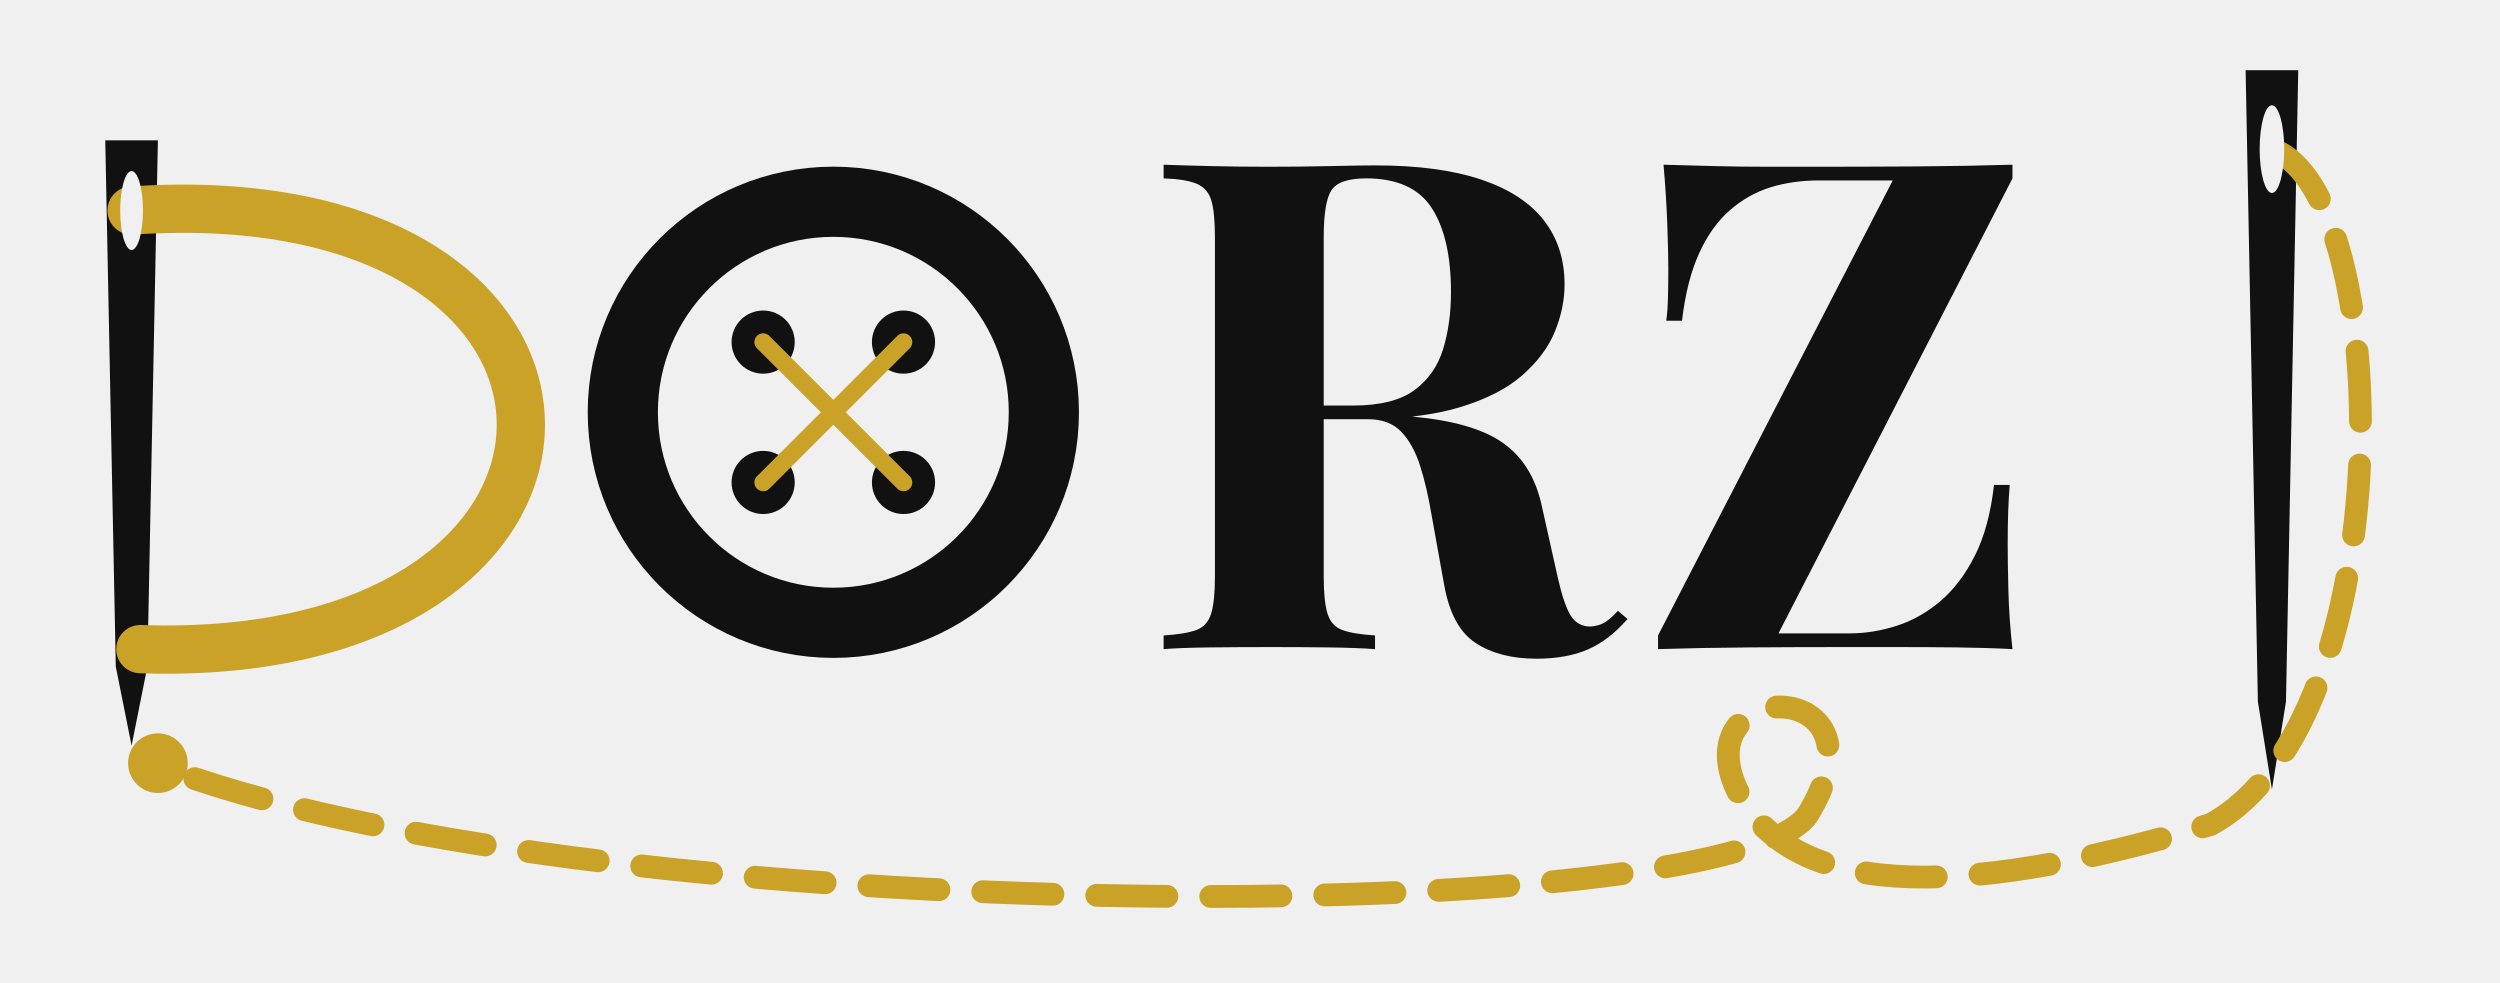
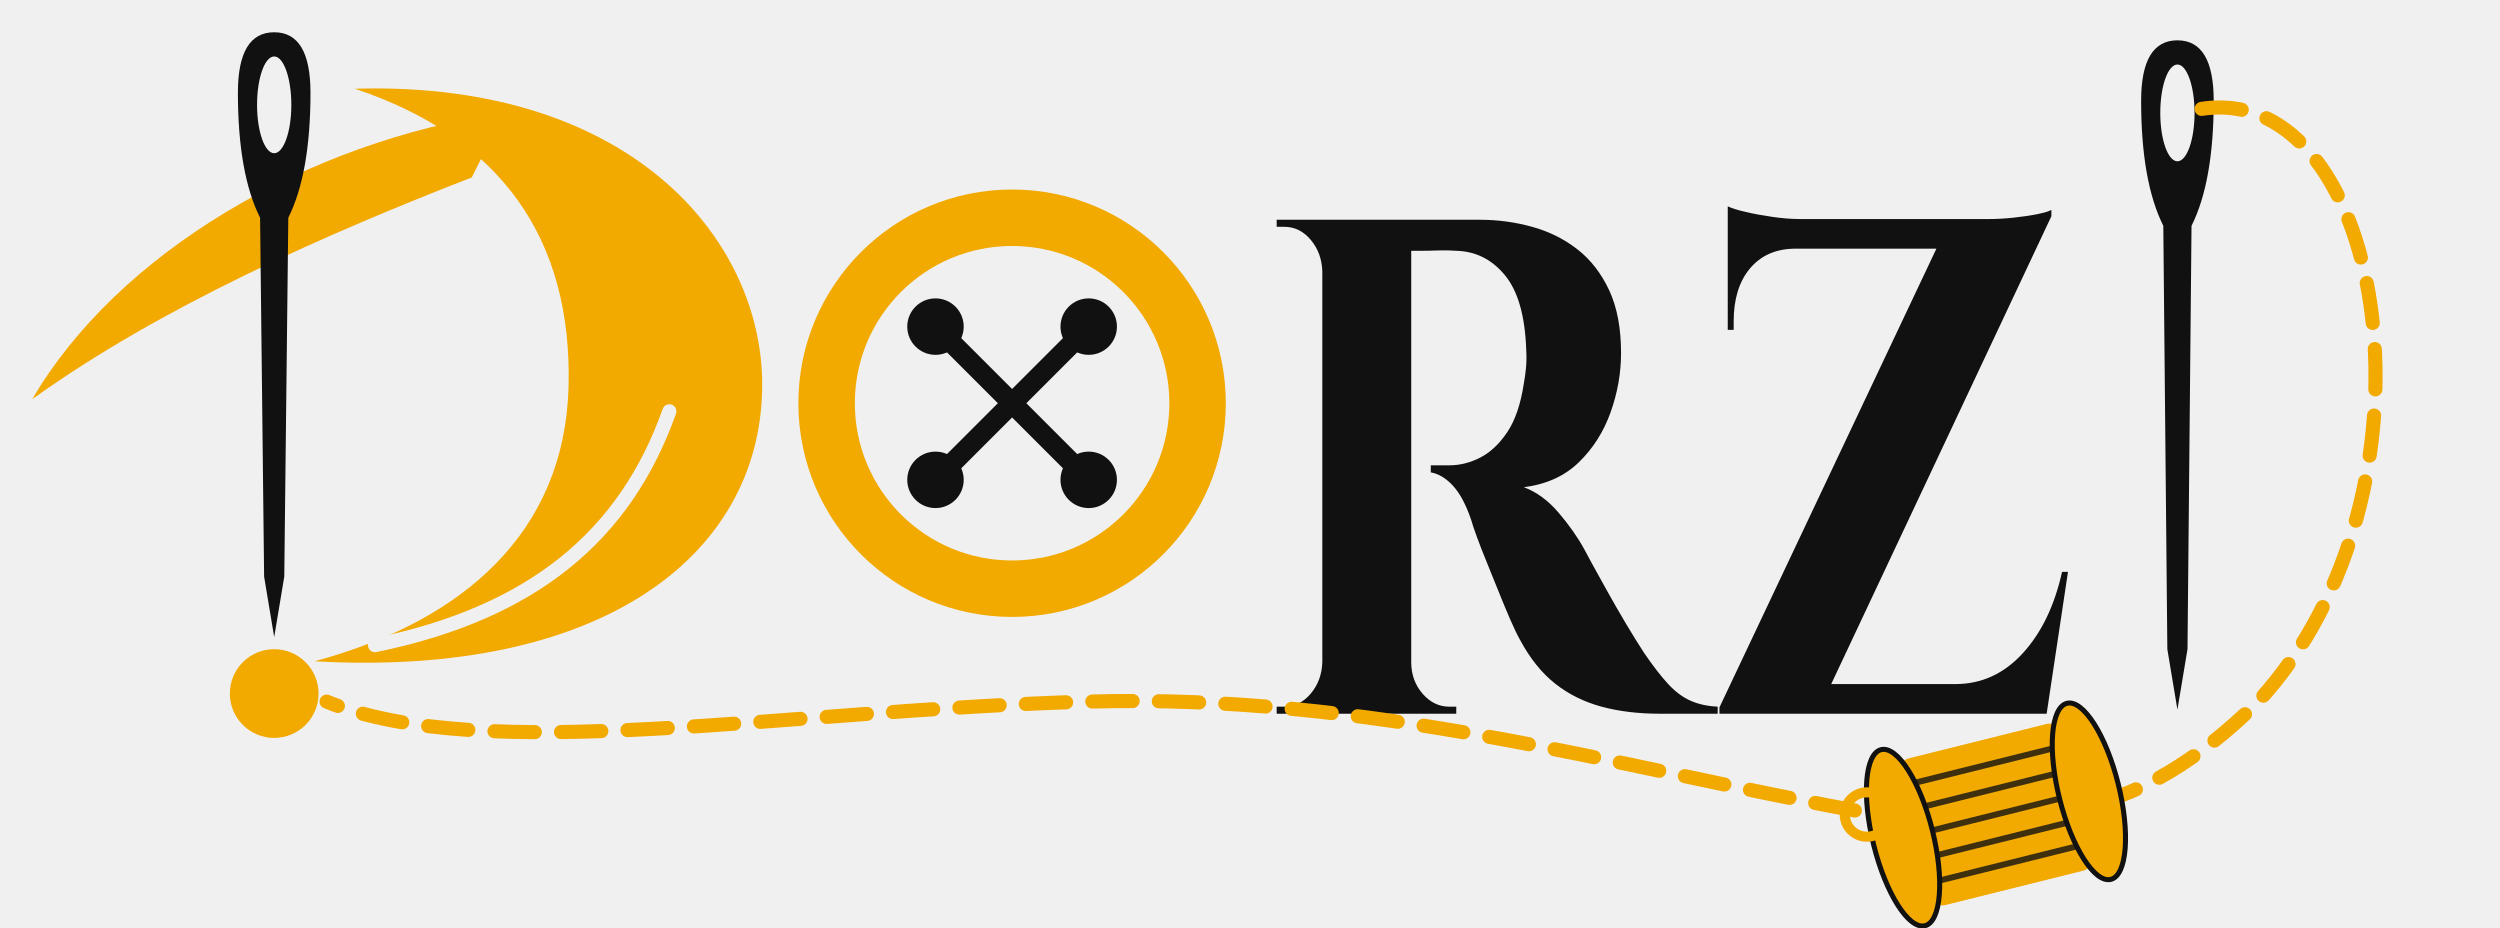
- <svg xmlns="http://www.w3.org/2000/svg" viewBox="10 18 285 112" width="1140" height="448">
+ <svg xmlns="http://www.w3.org/2000/svg" viewBox="20 396 1240 460" width="1240" height="460">
  <defs>
-     <mask id="eyes">
-       <rect x="0" y="0" width="300" height="130" fill="#fff" />
-       <ellipse cx="25" cy="42" rx="1.3" ry="4.5" fill="#000" />
-       <ellipse cx="269" cy="35" rx="1.4" ry="5" fill="#000" />
+     <mask id="cut">
+       <rect x="0" y="0" width="1300" height="1000" fill="#fff" />
+       <ellipse cx="156" cy="448" rx="8.5" ry="24" fill="#000" />
+       <ellipse cx="1100" cy="452" rx="8.5" ry="24" fill="#000" />
+       <path d="M 206 716 C 284 700, 330 662, 352 600" fill="none" stroke="#000" stroke-width="7" stroke-linecap="round" />
    </mask>
  </defs>
-   <g mask="url(#eyes)">
-     <path d="M22 34 h6 l-1.2 60 l-1.8 9 l-1.8 -9 z" fill="#111111" />
-     <path d="M25 42 C 84 38, 84 94, 26 92" fill="none" stroke="#C9A227" stroke-width="5.5" stroke-linecap="round" />
-     <circle cx="105" cy="65" r="24" fill="none" stroke="#111111" stroke-width="8" />
-     <g fill="#111111">
-       <circle cx="97" cy="57" r="3.6" />
-       <circle cx="113" cy="57" r="3.6" />
-       <circle cx="97" cy="73" r="3.6" />
-       <circle cx="113" cy="73" r="3.6" />
+   <g mask="url(#cut)">
+     <path d="M 270 452 C 172 466, 78 522, 36 594 C 100 548, 182 512, 254 484 Z" fill="#F2A900" />
+     <path d="M 138 442 Q 138 412 156 412 Q 174 412 174 442 Q 174 482 163 504 L 161 682 L 156 712 L 151 682 L 149 504 Q 138 482 138 442 Z" fill="#111111" />
+     <path d="M 196 440 C 336 436, 400 518, 398 590 C 396 672, 318 732, 176 724 C 250 704, 300 660, 302 588 C 304 514, 268 464, 196 440 Z" fill="#F2A900" />
+     <path d="M 1082 446 Q 1082 416 1100 416 Q 1118 416 1118 446 Q 1118 486 1107 508 L 1105 718 L 1100 748 L 1095 718 L 1093 508 Q 1082 486 1082 446 Z" fill="#111111" />
+   </g>
+   <circle cx="156" cy="740" r="22" fill="#F2A900" />
+   <circle cx="522" cy="596" r="92" fill="none" stroke="#F2A900" stroke-width="28" />
+   <path d="M 484 558 L 560 634 M 560 558 L 484 634" stroke="#111111" stroke-width="10" stroke-linecap="round" />
+   <g fill="#111111">
+     <circle cx="484" cy="558" r="14" />
+     <circle cx="560" cy="558" r="14" />
+     <circle cx="484" cy="634" r="14" />
+     <circle cx="560" cy="634" r="14" />
+   </g>
+   <path d="M716.146 505.0H754.072Q767.302 505.0 779.944 508.5Q792.586 512.0 802.435 519.7Q812.284 527.4 818.164 540.0Q824.044 552.6 824.044 571.15Q824.044 585.85 818.899 600.375Q813.754 614.9 803.17 625.225Q792.586 635.55 775.828 637.65Q785.236 641.15 793.027 650.25Q800.818 659.35 805.816 668.45Q806.11 669.15 809.197 674.75Q812.284 680.35 816.841 688.575Q821.398 696.8 826.396 705.2Q831.394 713.6 835.51 719.9Q841.978 729.35 847.27 735.125Q852.562 740.9 858.442 743.525Q864.322 746.15 871.966 746.5V750.0H843.154Q827.278 750.0 814.342 746.5Q801.406 743.0 791.41 735.125Q781.414 727.25 774.064 713.6Q771.712 709.4 768.919 702.925Q766.126 696.45 763.186 689.1Q760.246 681.75 757.453 674.925Q754.66 668.1 752.602 662.5Q750.544 656.9 749.662 653.75Q745.84 642.55 740.695 636.95Q735.55 631.35 729.67 630.3V626.8Q730.552 626.8 733.198 626.8Q735.844 626.8 738.784 626.8Q746.722 626.8 754.219 622.95Q761.716 619.1 767.596 610.35Q773.476 601.6 775.828 586.2Q776.416 583.05 776.857 578.85Q777.298 574.65 777.004 569.4Q776.122 544.2 766.42 532.475Q756.718 520.75 742.312 520.4Q738.196 520.05 733.345 520.225Q728.494 520.4 724.525 520.4Q720.556 520.4 719.086 520.4Q719.086 520.05 718.351 516.375Q717.616 512.7 716.881 508.85Q716.146 505.0 716.146 505.0ZM719.968 505.0V750.0H675.868V505.0ZM676.75 724.45V750.0H653.23V746.5Q653.524 746.5 655.141 746.5Q656.758 746.5 657.052 746.5Q664.696 746.5 670.135 740.025Q675.574 733.55 675.868 724.45ZM676.75 530.55H675.868Q675.574 521.45 670.135 514.975Q664.696 508.5 657.052 508.5Q656.758 508.5 655.141 508.5Q653.524 508.5 653.23 508.5V505.0H676.75ZM719.086 724.45H719.968Q719.968 733.55 725.554 740.025Q731.14 746.5 738.784 746.5Q739.372 746.5 740.842 746.5Q742.312 746.5 742.312 746.5V750.0H719.086Z M1037.488 500.1Q1037.488 500.1 1037.488 501.675Q1037.488 503.25 1037.488 503.25L921.358 750.0H872.848V746.85L980.452 519.35H876.964V504.65H1006.324Q1012.204 504.65 1018.819 503.95Q1025.434 503.25 1030.579 502.2Q1035.724 501.15 1037.488 500.1ZM1034.254 735.3 1032.49 750.0H893.428V735.3ZM1045.72 679.65 1035.136 750.0H981.334L985.156 738.8L989.86 735.3Q1009.264 735.3 1023.229 720.075Q1037.194 704.85 1042.78 679.65ZM909.598 519.35Q895.78 519.7 887.842 529.325Q879.904 538.95 879.904 555.4V559.6H876.964V518.3H909.598ZM876.964 498.35Q879.904 499.75 885.931 501.15Q891.958 502.55 899.308 503.6Q906.658 504.65 912.832 504.65L876.964 508.5Z" fill="#111111" />
+   <path d="M 1112 450 C 1204 436, 1236 640, 1140 744 C 1110 774, 1080 790, 1060 794" stroke="#F2A900" stroke-width="7" stroke-linecap="round" stroke-dasharray="20 13" fill="none" />
+   <path d="M 940 798 C 820 776, 700 740, 560 744 C 410 748, 260 776, 182 744" stroke="#F2A900" stroke-width="7" stroke-linecap="round" stroke-dasharray="20 13" fill="none" />
+   <g transform="rotate(-14 1010 800) translate(1010 800) scale(1.25) translate(-1010 -800)">
+     <rect x="976" y="770" width="68" height="60" rx="6" fill="#F2A900" />
+     <g stroke="#111111" stroke-width="2.4" opacity=".8">
+       <path d="M 980 780 H 1040 M 980 790 H 1040 M 980 800 H 1040 M 980 810 H 1040 M 980 820 H 1040" />
    </g>
-     <path d="M97 57 L113 73 M113 57 L97 73" stroke="#C9A227" stroke-width="2" stroke-linecap="round" />
-     <path d="M142.652 36.776Q144.602 36.854 147.917 36.932Q151.232 37.01 154.508 37.01Q158.252 37.01 161.762 36.932Q165.272 36.854 166.754 36.854Q174.008 36.854 178.805 38.453Q183.602 40.052 185.981 43.094Q188.36 46.136 188.36 50.426Q188.36 53.078 187.268 55.769Q186.176 58.46 183.563 60.761Q180.95 63.062 176.426 64.427Q171.902 65.792 165.038 65.792H157.55V64.232H164.258Q168.86 64.232 171.239 62.477Q173.618 60.722 174.515 57.797Q175.412 54.872 175.412 51.284Q175.412 45.122 173.228 41.729Q171.044 38.336 165.74 38.336Q162.698 38.336 161.801 39.662Q160.904 40.988 160.904 45.044V83.732Q160.904 86.54 161.333 87.944Q161.762 89.348 163.01 89.816Q164.258 90.284 166.754 90.44V92.0Q164.648 91.844 161.45 91.805Q158.252 91.766 154.976 91.766Q151.232 91.766 147.917 91.805Q144.602 91.844 142.652 92.0V90.44Q145.148 90.284 146.396 89.816Q147.644 89.348 148.073 87.944Q148.502 86.54 148.502 83.732V45.044Q148.502 42.158 148.073 40.793Q147.644 39.428 146.357 38.921Q145.07 38.414 142.652 38.336ZM157.394 64.466Q160.748 64.544 163.205 64.778Q165.662 65.012 167.534 65.207Q169.406 65.402 170.888 65.48Q177.986 66.104 181.379 68.522Q184.772 70.94 185.786 75.776L187.58 83.81Q188.282 86.93 189.062 88.178Q189.842 89.426 191.324 89.426Q192.338 89.348 193.001 88.919Q193.664 88.49 194.444 87.632L195.536 88.568Q193.43 90.986 191.012 92.039Q188.594 93.092 185.162 93.092Q180.95 93.092 178.22 91.298Q175.49 89.504 174.632 84.668L173.228 76.868Q172.682 73.592 171.902 71.135Q171.122 68.678 169.757 67.235Q168.392 65.792 165.974 65.792H157.55Z M239.422 36.776V38.336L212.746 90.206H220.858Q223.51 90.206 226.201 89.348Q228.892 88.49 231.193 86.54Q233.494 84.59 235.132 81.353Q236.77 78.116 237.316 73.28H239.11Q238.876 75.932 238.876 80.144Q238.876 81.938 238.954 85.214Q239.032 88.49 239.422 92.0Q236.536 91.844 233.104 91.805Q229.672 91.766 226.279 91.766Q222.886 91.766 220.0 91.766Q214.93 91.766 209.392 91.805Q203.854 91.844 199.018 92.0V90.44L225.772 38.57H217.348Q214.384 38.57 211.849 39.35Q209.314 40.13 207.208 41.963Q205.102 43.796 203.698 46.877Q202.294 49.958 201.748 54.56H199.954Q200.11 53.468 200.149 51.908Q200.188 50.348 200.188 48.632Q200.188 46.838 200.071 43.562Q199.954 40.286 199.642 36.776Q202.216 36.854 205.336 36.932Q208.456 37.01 211.537 37.01Q214.618 37.01 217.192 37.01Q222.418 37.01 228.346 36.971Q234.274 36.932 239.422 36.776Z" fill="#111111" />
-     <path d="M266 26 h6 l-1.4 72 l-1.6 10 l-1.6 -10 z" fill="#111111" />
-     <path d="M269 35 C 283 40, 284 100, 262 112 C 232 121, 214 120, 208 108 C 202 95, 226 95, 216 111 C 206 124, 80 124, 30 106" fill="none" stroke="#C9A227" stroke-opacity="1" stroke-width="2.6" stroke-linecap="round" stroke-dasharray="8 5" />
-     <circle cx="28" cy="105" r="3.4" fill="#C9A227" fill-opacity="1" />
+     <ellipse cx="972" cy="800" rx="12" ry="36" fill="#F2A900" stroke="#111111" stroke-width="2" />
+     <ellipse cx="1048" cy="800" rx="12" ry="36" fill="#F2A900" stroke="#111111" stroke-width="2" />
  </g>
+   <circle cx="946" cy="800" r="11" fill="none" stroke="#F2A900" stroke-width="5" />
</svg>
